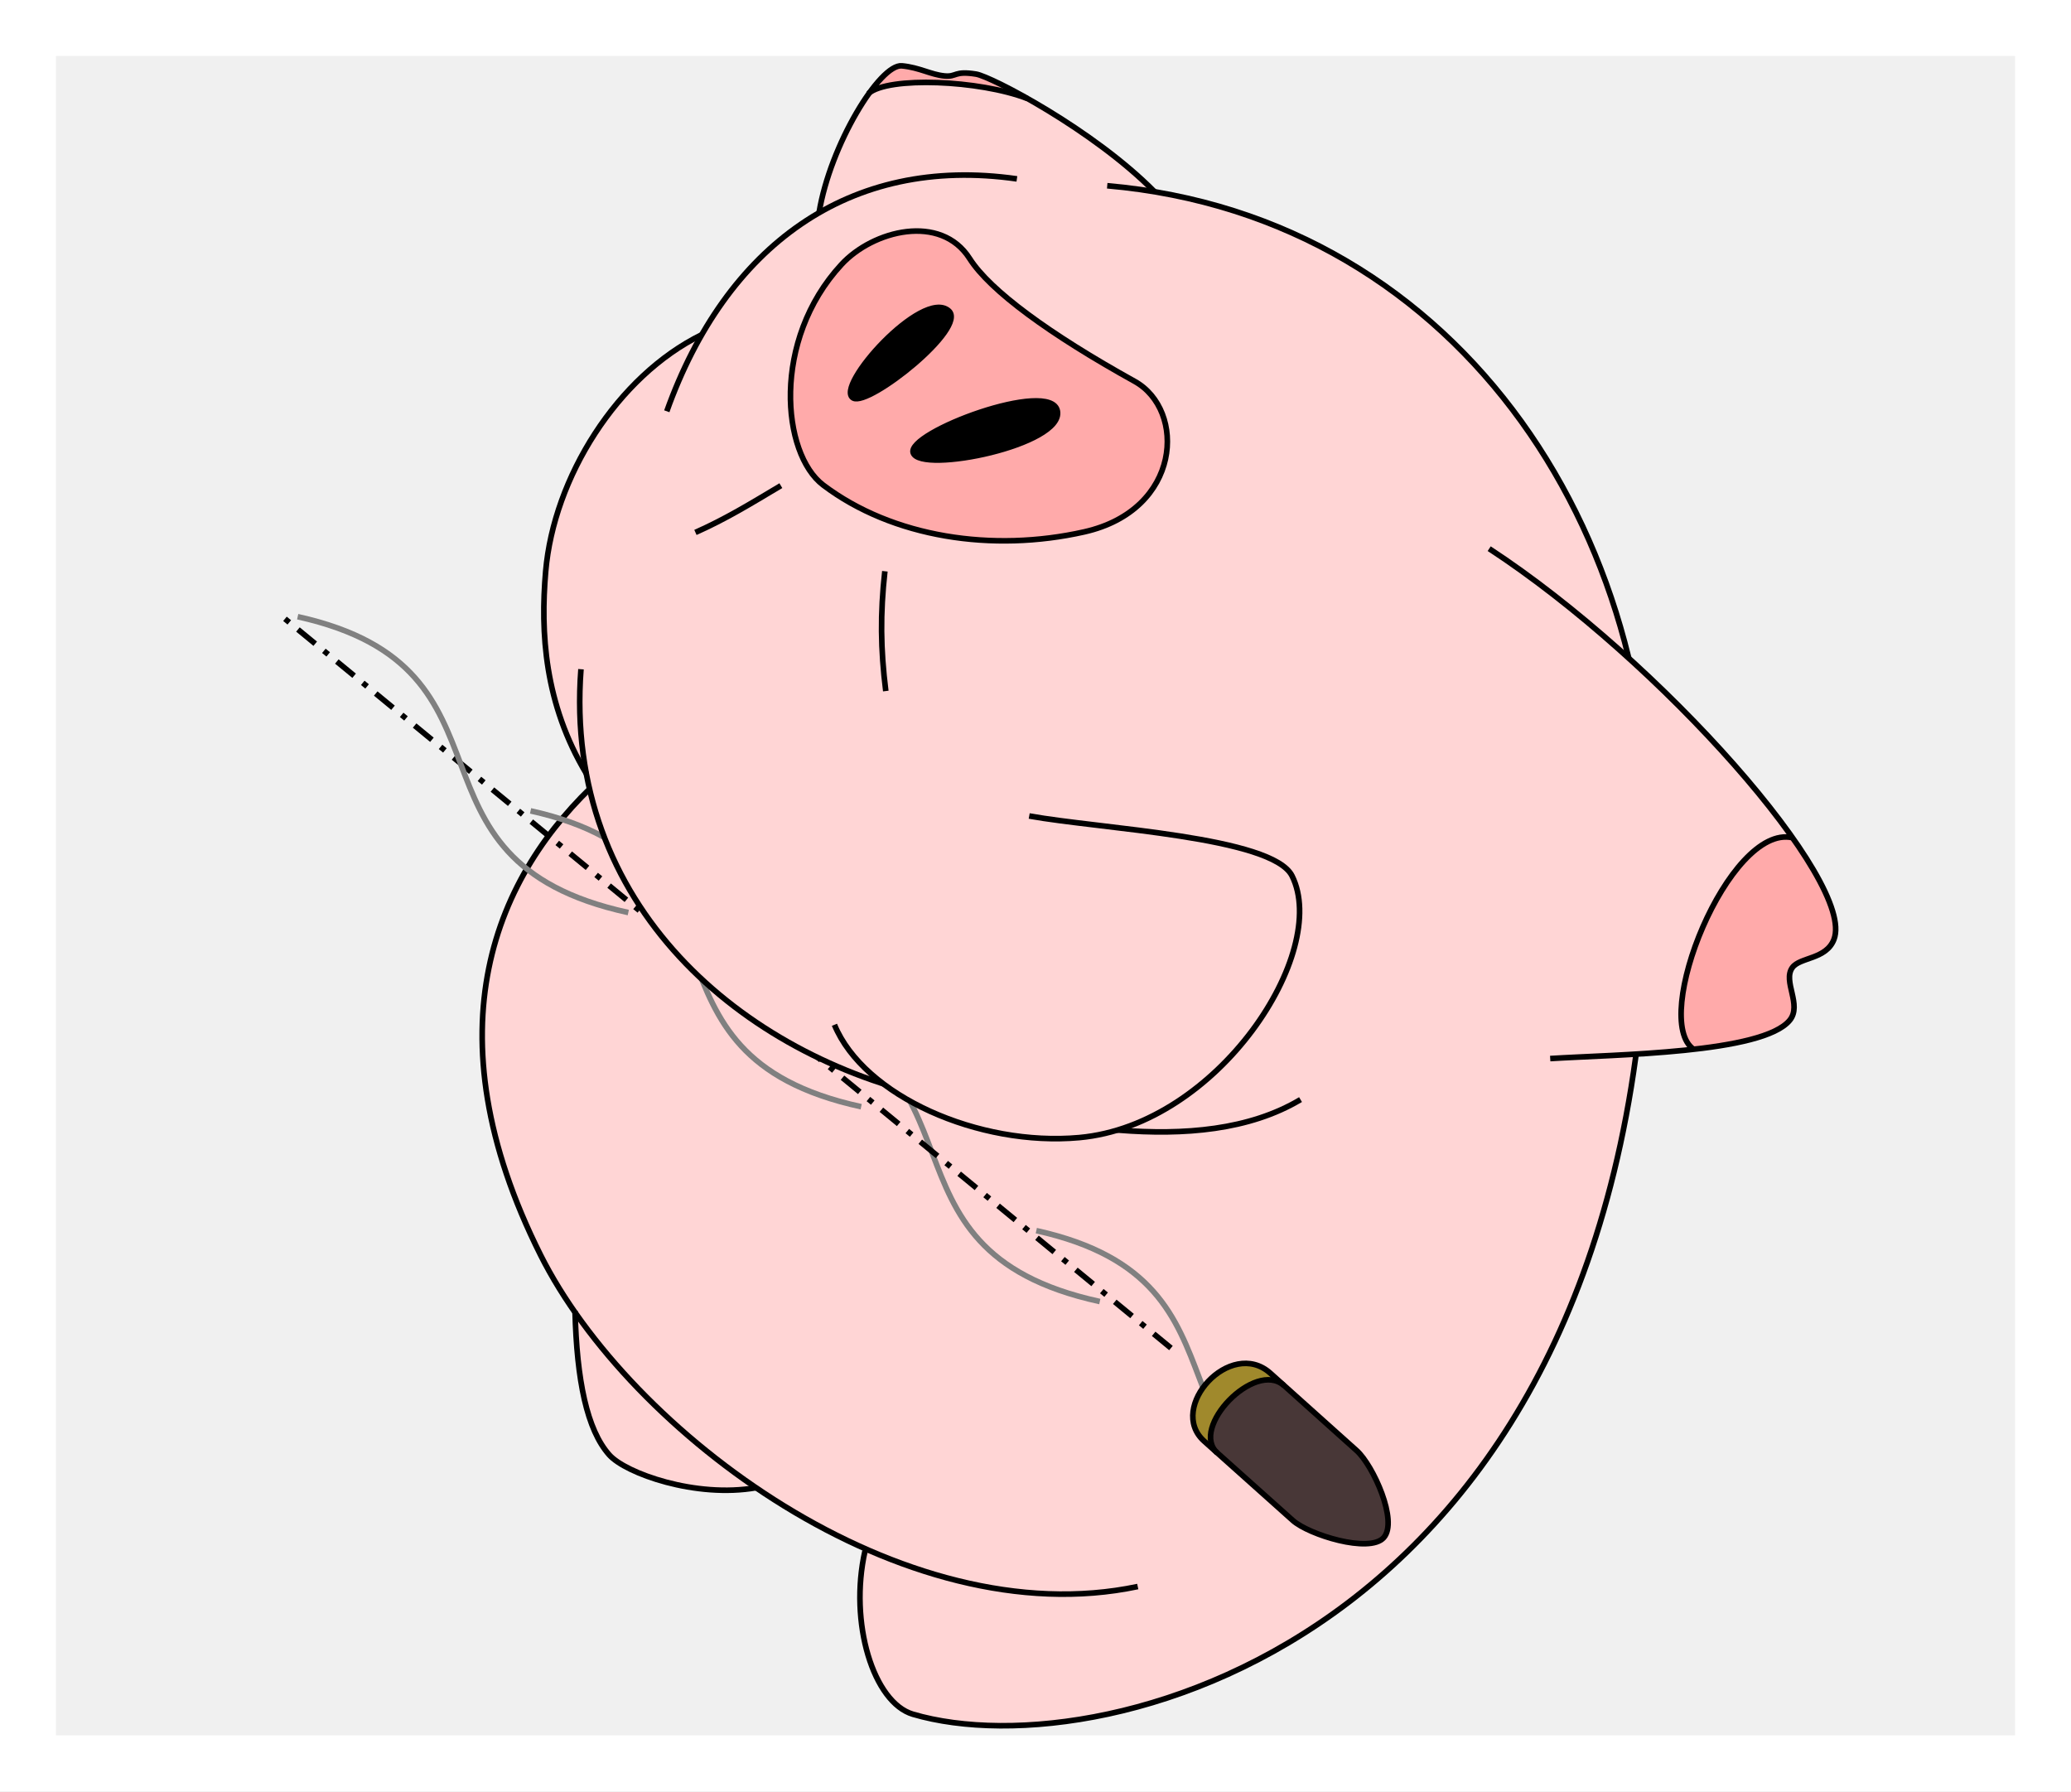
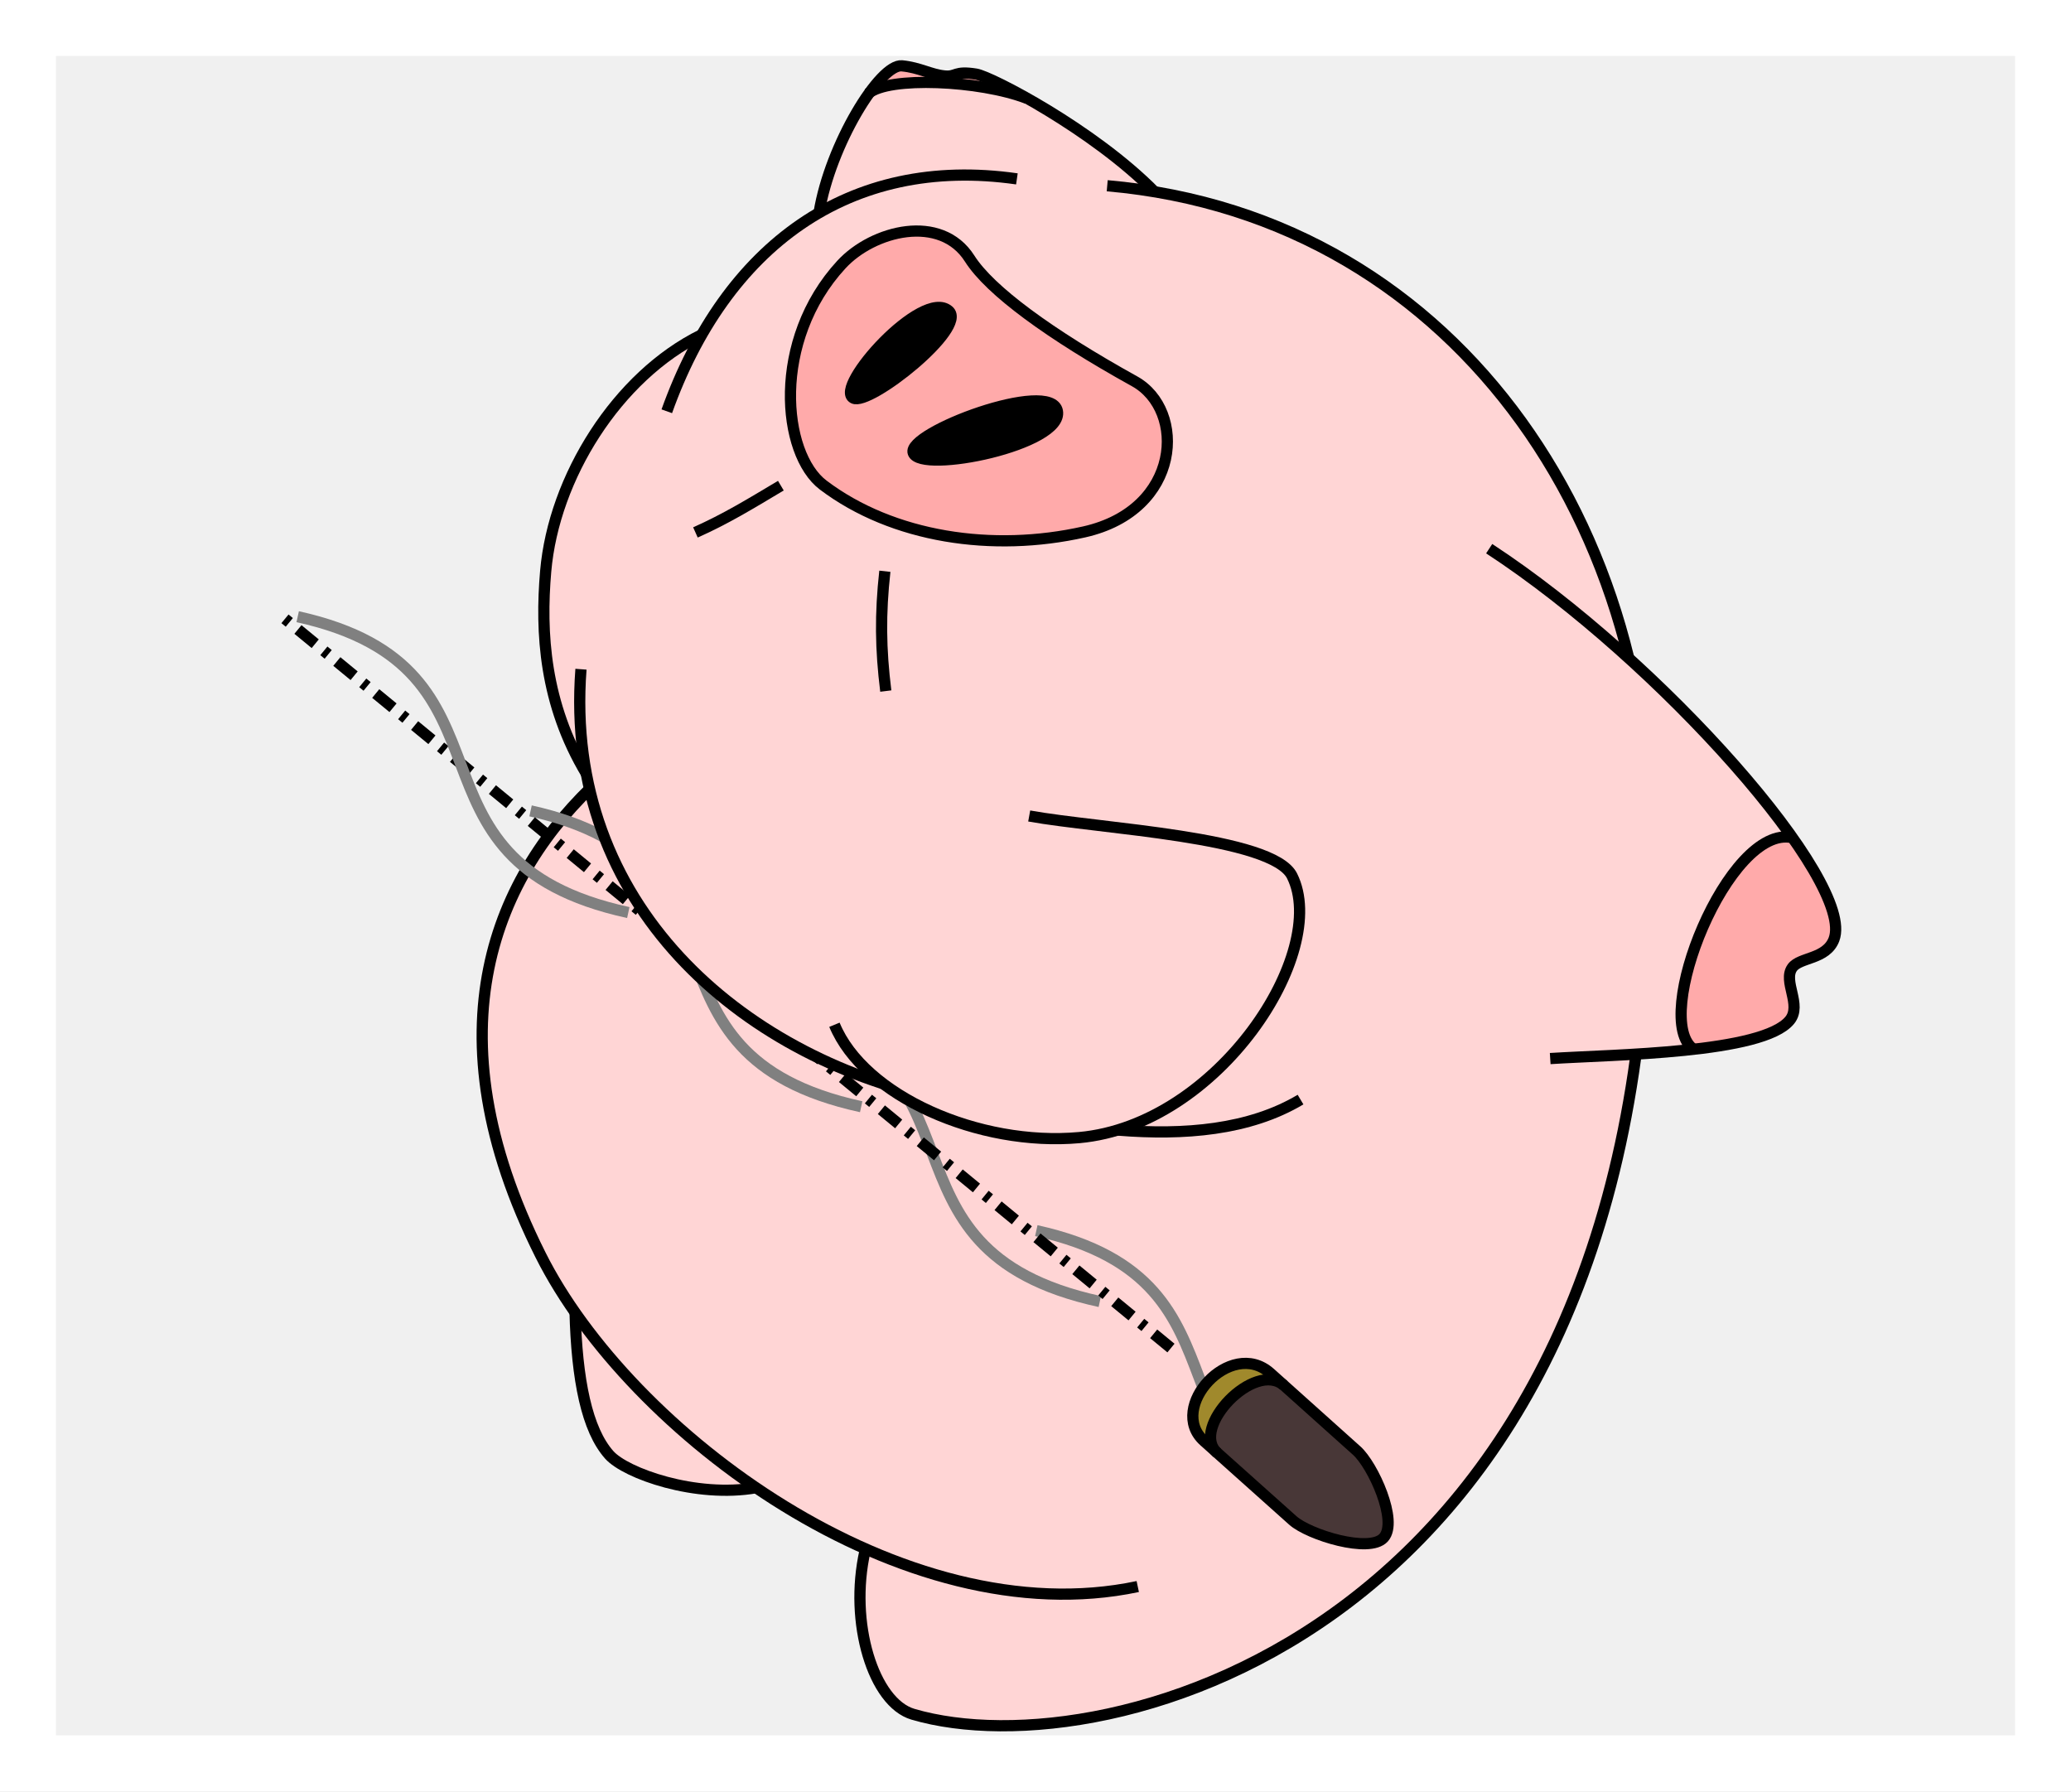
<svg xmlns="http://www.w3.org/2000/svg" xmlns:xlink="http://www.w3.org/1999/xlink" width="370" height="320" id="svg2" version="1.1" enable-background="new">
  <defs id="defs4">
    <linearGradient id="linearGradient12499-5-3">
      <stop id="stop12501-0-8" offset="0" style="stop-color:#ffd5d5;stop-opacity:1;" />
      <stop id="stop12503-9-9" offset="1" style="stop-color:#ffd5d5;stop-opacity:0;" />
    </linearGradient>
    <linearGradient id="linearGradient12499-5">
      <stop id="stop12501-0" offset="0" style="stop-color:#ffd5d5;stop-opacity:1;" />
      <stop id="stop12503-9" offset="1" style="stop-color:#ffd5d5;stop-opacity:0;" />
    </linearGradient>
    <linearGradient id="linearGradient12499-8">
      <stop id="stop12501-6" offset="0" style="stop-color:#ffd5d5;stop-opacity:1;" />
      <stop id="stop12503-0" offset="1" style="stop-color:#ffd5d5;stop-opacity:0;" />
    </linearGradient>
    <linearGradient gradientTransform="translate(0,-7)" gradientUnits="userSpaceOnUse" y2="78.526" x2="178.782" y1="135.026" x1="175.86" id="linearGradient12505-2" xlink:href="#linearGradient12499-8" />
    <linearGradient id="linearGradient12499-9">
      <stop id="stop12501-8" offset="0" style="stop-color:#ffd5d5;stop-opacity:1;" />
      <stop id="stop12503-6" offset="1" style="stop-color:#ffd5d5;stop-opacity:0;" />
    </linearGradient>
    <linearGradient gradientTransform="translate(0,-7)" gradientUnits="userSpaceOnUse" y2="78.526" x2="178.782" y1="135.026" x1="175.86" id="linearGradient12505-1" xlink:href="#linearGradient12499-9" />
    <linearGradient id="linearGradient12499">
      <stop id="stop12501" offset="0" style="stop-color:#ffd5d5;stop-opacity:1;" />
      <stop id="stop12503" offset="1" style="stop-color:#ffd5d5;stop-opacity:0;" />
    </linearGradient>
    <linearGradient xlink:href="#linearGradient12499" id="linearGradient4842" gradientUnits="userSpaceOnUse" gradientTransform="matrix(0.9832367,-0.1823339,0.1823339,0.9832367,74.73669,42.60225)" x1="175.86" y1="135.026" x2="180.123" y2="104.201" />
    <linearGradient xlink:href="#linearGradient12499-5" id="linearGradient4848" gradientUnits="userSpaceOnUse" gradientTransform="matrix(0.9958606,-0.09089341,0.09089341,0.9958606,90.23407,51.0497)" x1="184.389" y1="140.775" x2="178.004" y2="106.502" />
    <linearGradient xlink:href="#linearGradient12499-5-3" id="linearGradient4854" gradientUnits="userSpaceOnUse" gradientTransform="matrix(0.9985031,0.05469451,-0.05469451,0.9985031,114.0699,56.17685)" x1="186.741" y1="139.741" x2="168.636" y2="87.226" />
  </defs>
  <g id="layer2" style="display:none">
    <path style="fill:none;stroke:#0000ff;stroke-width:1px;stroke-linecap:butt;stroke-linejoin:miter;stroke-opacity:1" d="M 10,310 360,10" id="path3025" />
    <path style="fill:none;stroke:#0000ff;stroke-width:1px;stroke-linecap:butt;stroke-linejoin:miter;stroke-opacity:1" d="M 10,10 360,310" id="path3027" />
    <path style="fill:none;stroke:#ff0000;stroke-width:1px;stroke-linecap:butt;stroke-linejoin:miter;stroke-opacity:1;display:inline" d="m 10,0 0,320" id="path3006" />
    <path style="fill:none;stroke:#ff0000;stroke-width:1px;stroke-linecap:butt;stroke-linejoin:miter;stroke-opacity:1;display:inline" d="m 360,0 0,320" id="path3010" />
    <path style="fill:none;stroke:#ff0000;stroke-width:1px;stroke-linecap:butt;stroke-linejoin:miter;stroke-opacity:1;display:inline" d="M 0,10 370,10" id="path3016" />
    <path transform="translate(84.7158,27.7117)" style="fill:none;stroke:#ff0000;stroke-width:1px;stroke-linecap:butt;stroke-linejoin:miter;stroke-opacity:1;display:inline" d="m -84.716,282.288 370,0" id="path3018" />
  </g>
  <g id="layer11" style="display:inline">
    <path id="path6284-6" d="m 163.13,306.2 c -7.104,-1.895 -11.419,-16.307 -8.648,-29.471 -22.666,-10.265 -46.723,-30.526 -57.9,-52.522 -17.91,-35.246 -11.454,-65.21 10.63,-85.059 L 146.256,38.104 c 1.565,-10.803 10.13,-26.812 14.88,-26.334 3.176,0.32 5.409,1.645 7.324,1.854 2.21,0.242 1.888,-1.384 5.858,-0.745 2.677,0.43 24.762,12.405 32.015,21.4 20.21,2.528 50.814,16.52 68.127,44.865 13.308,21.789 21.346,44.799 19.947,80.904 -1.246,32.147 -6.594,69.654 -30.222,102.699 -19.832,27.735 -64.048,53.323 -101.053,43.453 z" style="fill:#ffd5d5;stroke:none" />
    <g id="layer2-1" style="display:none" transform="matrix(-0.665694,0.7462248,-0.7462248,-0.665694,439.7022,142.209)">
      <path style="fill:none;stroke:#0000ff;stroke-width:1px;stroke-linecap:butt;stroke-linejoin:miter;stroke-opacity:1" d="M 10.004,310 359.996,10.004" id="path3025-4" />
      <path style="fill:none;stroke:#0000ff;stroke-width:1px;stroke-linecap:butt;stroke-linejoin:miter;stroke-opacity:1" d="M 10.004,10 359.996,310.004" id="path3027-2" />
      <path style="fill:none;stroke:#ff0000;stroke-width:1px;stroke-linecap:butt;stroke-linejoin:miter;stroke-opacity:1;display:inline" d="M 9.997,-0.001 10,320" id="path3006-3" />
      <path style="fill:none;stroke:#ff0000;stroke-width:1px;stroke-linecap:butt;stroke-linejoin:miter;stroke-opacity:1;display:inline" d="M 360.004,0.004 359.996,319.996" id="path3010-2" />
      <path style="fill:none;stroke:#ff0000;stroke-width:1px;stroke-linecap:butt;stroke-linejoin:miter;stroke-opacity:1;display:inline" d="M 0,10 370,10" id="path3016-2" />
      <path transform="translate(84.7158,27.7117)" style="fill:none;stroke:#ff0000;stroke-width:1px;stroke-linecap:butt;stroke-linejoin:miter;stroke-opacity:1;display:inline" d="m -84.715,282.291 370.003,-0.003" id="path3018-1" />
    </g>
-     <path id="path6292" d="m 102.733,234.212 c 0.316,12.386 2.122,21.189 6.114,25.686 2.93,3.301 15.483,7.77 26.261,5.865" style="fill:#ffd5d5;stroke:#000000;stroke-width:1;stroke-linecap:butt;stroke-linejoin:miter;stroke-opacity:1" />
-     <path id="path6290" d="m 203.268,283.42 c -42,8.882 -90.776,-27.458 -106.694,-59.224 -20.156,-40.222 -8.072,-67.952 10.702,-85.098" style="fill:none;stroke:#000000;stroke-width:1;stroke-linecap:butt;stroke-linejoin:miter;stroke-opacity:1" />
+     <path id="path6292" d="m 102.733,234.212 c 0.316,12.386 2.122,21.189 6.114,25.686 2.93,3.301 15.483,7.77 26.261,5.865" style="fill:#ffd5d5;stroke:#000000;stroke-width:2;stroke-linecap:butt;stroke-linejoin:miter;stroke-opacity:1" />
+     <path id="path6290" d="m 203.268,283.42 c -42,8.882 -90.776,-27.458 -106.694,-59.224 -20.156,-40.222 -8.072,-67.952 10.702,-85.098" style="fill:none;stroke:#000000;stroke-width:2;stroke-linecap:butt;stroke-linejoin:miter;stroke-opacity:1" />
    <path style="fill:#ffaaaa;stroke:none;display:inline" d="m 155.186,16.677 c 0.795,-1.781 3.988,-5.43 6.011,-5.2 3.172,0.36 5.135,1.569 7.617,1.806 2.213,0.211 1.689,-1.111 5.633,-0.329 1.63,0.323 6.306,2.821 9.033,4.601 -8.334,-2.678 -22.234,-3.976 -28.294,-0.878 z" id="path6000" />
-     <path style="fill:none;stroke:#000000;stroke-width:1;stroke-linecap:butt;stroke-linejoin:miter;stroke-opacity:1" d="m 146.334,37.995 c 1.985,-12.132 10.864,-26.614 14.804,-26.234 3.177,0.306 5.135,1.569 7.617,1.806 2.213,0.211 1.663,-0.968 5.633,-0.329 2.677,0.43 20.903,9.885 31.904,21.042" id="path6002" />
-     <path style="fill:none;stroke:#000000;stroke-width:1;stroke-linecap:butt;stroke-linejoin:miter;stroke-opacity:1" d="m 197.813,33.181 c 63.889,5.586 101.244,64.507 96.576,126.817 -2.383,131.378 -96.404,156.504 -131.282,146.236 -7.053,-2.076 -11.48,-16.344 -8.562,-29.193" id="path6004" />
+     <path style="fill:none;stroke:#000000;stroke-width:2;stroke-linecap:butt;stroke-linejoin:miter;stroke-opacity:1" d="m 146.334,37.995 c 1.985,-12.132 10.864,-26.614 14.804,-26.234 3.177,0.306 5.135,1.569 7.617,1.806 2.213,0.211 1.663,-0.968 5.633,-0.329 2.677,0.43 20.903,9.885 31.904,21.042" id="path6002" />
+     <path style="fill:none;stroke:#000000;stroke-width:2;stroke-linecap:butt;stroke-linejoin:miter;stroke-opacity:1" d="m 197.813,33.181 c 63.889,5.586 101.244,64.507 96.576,126.817 -2.383,131.378 -96.404,156.504 -131.282,146.236 -7.053,-2.076 -11.48,-16.344 -8.562,-29.193" id="path6004" />
    <path style="fill:#ffd5d5;stroke:none" d="m 266.122,98.024 c 30.624,20.012 65.516,59.585 61.598,69.794 -1.382,3.601 -6.076,3.149 -7.442,5.044 -1.765,2.448 1.785,6.646 -0.456,9.4 -4.82,5.927 -31.077,6.109 -42.799,6.849" id="path6006" />
    <path style="fill:#ffaaaa;stroke:none;display:inline" d="m 320.207,149.603 c 3.533,4.377 9.264,14.199 7.457,18.184 -1.593,3.513 -6.076,3.149 -7.442,5.044 -1.765,2.448 1.786,6.646 -0.456,9.4 -2.819,3.464 -14.814,5.092 -17.162,5.215 -8.009,-5.908 6.489,-40.066 17.602,-37.843 z" id="path6008" />
-     <path style="fill:none;stroke:#000000;stroke-width:1;stroke-linecap:butt;stroke-linejoin:miter;stroke-opacity:1" d="m 266.055,98.016 c 30.624,20.012 65.516,59.585 61.598,69.794 -1.382,3.601 -6.076,3.149 -7.442,5.044 -1.765,2.448 1.785,6.646 -0.456,9.4 -4.82,5.927 -31.077,6.109 -42.799,6.849" id="path6010" />
-     <path style="fill:none;stroke:#000000;stroke-width:1;stroke-linecap:butt;stroke-linejoin:miter;stroke-opacity:1" d="M 320.219,149.643 C 308.871,147.148 294.779,182.112 302.611,187.473" id="path6026" />
-     <path style="fill:none;stroke:#000000;stroke-width:1;stroke-linecap:butt;stroke-linejoin:miter;stroke-opacity:1" d="m 155.151,16.707 c 3.541,-3.098 19.882,-2.394 28.351,0.881" id="path6028" />
+     <path style="fill:none;stroke:#000000;stroke-width:2;stroke-linecap:butt;stroke-linejoin:miter;stroke-opacity:1" d="m 266.055,98.016 c 30.624,20.012 65.516,59.585 61.598,69.794 -1.382,3.601 -6.076,3.149 -7.442,5.044 -1.765,2.448 1.785,6.646 -0.456,9.4 -4.82,5.927 -31.077,6.109 -42.799,6.849" id="path6010" />
+     <path style="fill:none;stroke:#000000;stroke-width:2;stroke-linecap:butt;stroke-linejoin:miter;stroke-opacity:1" d="M 320.219,149.643 C 308.871,147.148 294.779,182.112 302.611,187.473" id="path6026" />
+     <path style="fill:none;stroke:#000000;stroke-width:2;stroke-linecap:butt;stroke-linejoin:miter;stroke-opacity:1" d="m 155.151,16.707 c 3.541,-3.098 19.882,-2.394 28.351,0.881" id="path6028" />
  </g>
  <g id="layer1" style="display:inline">
-     <path id="path4641-5" d="m 94.789,144.854 c 42.016,9.289 16.03,43.494 59.068,52.852" style="fill:none;stroke:#808080;stroke-width:1px;stroke-linecap:butt;stroke-linejoin:miter;stroke-opacity:1;display:inline" />
-     <path id="path4641-5-1" d="m 137.421,179.655 c 42.016,9.289 16.03,43.494 59.068,52.852" style="fill:none;stroke:#808080;stroke-width:1px;stroke-linecap:butt;stroke-linejoin:miter;stroke-opacity:1;display:inline" />
-     <path id="path4641-5-8" d="m 185.144,219.842 c 42.016,9.289 16.03,43.494 59.068,52.852" style="fill:none;stroke:#808080;stroke-width:1px;stroke-linecap:butt;stroke-linejoin:miter;stroke-opacity:1;display:inline" />
-     <path id="path5988" d="M 209.2,240.816 50.18,109.944" style="fill:none;stroke:#000000;stroke-width:1;stroke-linecap:butt;stroke-linejoin:miter;stroke-miterlimit:4;stroke-opacity:1;stroke-dasharray:4, 2, 1, 2;stroke-dashoffset:0;display:inline" />
-     <path id="path4641-5-7" d="m 53.184,110.166 c 42.016,9.289 16.03,43.494 59.068,52.852" style="fill:none;stroke:#808080;stroke-width:1px;stroke-linecap:butt;stroke-linejoin:miter;stroke-opacity:1;display:inline" />
+     <path id="path4641-5" d="m 94.789,144.854 c 42.016,9.289 16.03,43.494 59.068,52.852" style="fill:none;stroke:#808080;stroke-width:2;stroke-linecap:butt;stroke-linejoin:miter;stroke-opacity:1;display:inline" />
+     <path id="path4641-5-1" d="m 137.421,179.655 c 42.016,9.289 16.03,43.494 59.068,52.852" style="fill:none;stroke:#808080;stroke-width:2;stroke-linecap:butt;stroke-linejoin:miter;stroke-opacity:1;display:inline" />
+     <path id="path4641-5-8" d="m 185.144,219.842 c 42.016,9.289 16.03,43.494 59.068,52.852" style="fill:none;stroke:#808080;stroke-width:2;stroke-linecap:butt;stroke-linejoin:miter;stroke-opacity:1;display:inline" />
+     <path id="path5988" d="M 209.2,240.816 50.18,109.944" style="fill:none;stroke:#000000;stroke-width:2;stroke-linecap:butt;stroke-linejoin:miter;stroke-miterlimit:4;stroke-opacity:1;stroke-dasharray:4, 2, 1, 2;stroke-dashoffset:0;display:inline" />
+     <path id="path4641-5-7" d="m 53.184,110.166 c 42.016,9.289 16.03,43.494 59.068,52.852" style="fill:none;stroke:#808080;stroke-width:2;stroke-linecap:butt;stroke-linejoin:miter;stroke-opacity:1;display:inline" />
    <path id="path6312-4" d="m 215.197,257.596 c -6.678,-5.97 4.733,-18.497 11.832,-12.133 l 15.421,13.824 c 2.942,2.638 7.46,12.637 4.827,15.558 -2.551,2.829 -13.365,-0.515 -16.228,-3.075 z" style="fill:#483737;stroke:none;display:inline" />
    <path id="path6314-1" d="m 217.433,259.639 c -5.016,-4.489 6.698,-16.652 11.896,-12.064 0,0 -1.981,-1.782 -2.429,-2.191 -7.038,-6.431 -18.485,6.135 -11.832,12.133 1.007,0.908 2.365,2.122 2.365,2.122 z" style="fill:#a0892c;stroke:none;display:inline" />
-     <path id="path6312" d="m 215.127,257.445 c -6.678,-5.97 4.733,-18.497 11.832,-12.133 l 15.421,13.824 c 2.942,2.638 7.46,12.637 4.827,15.558 -2.551,2.829 -13.365,-0.515 -16.228,-3.075 z" style="fill:none;stroke:#000000;stroke-width:1;stroke-linecap:butt;stroke-linejoin:miter;stroke-opacity:1;display:inline" />
-     <path id="path6314" d="m 217.492,259.568 c -5.016,-4.489 6.698,-16.652 11.896,-12.064" style="fill:none;stroke:#000000;stroke-width:1;stroke-linecap:butt;stroke-linejoin:miter;stroke-opacity:1;display:inline" />
+     <path id="path6312" d="m 215.127,257.445 c -6.678,-5.97 4.733,-18.497 11.832,-12.133 l 15.421,13.824 c 2.942,2.638 7.46,12.637 4.827,15.558 -2.551,2.829 -13.365,-0.515 -16.228,-3.075 z" style="fill:none;stroke:#000000;stroke-width:2;stroke-linecap:butt;stroke-linejoin:miter;stroke-opacity:1;display:inline" />
+     <path id="path6314" d="m 217.492,259.568 c -5.016,-4.489 6.698,-16.652 11.896,-12.064" style="fill:none;stroke:#000000;stroke-width:2;stroke-linecap:butt;stroke-linejoin:miter;stroke-opacity:1;display:inline" />
  </g>
  <g id="layer3" style="display:inline">
    <path style="fill:#ffd5d5;stroke:none;display:inline" d="m 232.338,196.404 c -14.688,11.062 -49.935,2.856 -65.528,-0.347 -30.066,-6.177 -58.688,-30.84 -62.03,-57.818 -6.237,-8.191 -8.808,-25.293 -7.294,-36.169 3.148,-22.624 14.595,-34.848 27.889,-42.288 9.929,-19.987 36.64,-32.873 56.284,-27.853 46.037,14.994 74.292,82.302 50.679,164.475 z" id="path5994" />
-     <path style="fill:none;stroke:#000000;stroke-width:1;stroke-linecap:butt;stroke-linejoin:miter;stroke-opacity:1;display:inline" d="M 104.774,138.236 C 97.256,125.678 96.545,113.006 97.49,102.066 98.936,85.33 110.243,67.216 125.393,59.781" id="path5996" />
-     <path style="fill:none;stroke:#000000;stroke-width:1;stroke-linecap:butt;stroke-linejoin:miter;stroke-opacity:1;display:inline" d="M 119.127,73.47 C 129.642,44.046 151.625,27.643 181.676,31.956" id="path5998" />
-     <path style="fill:#ffaaaa;stroke:#000000;stroke-width:1;stroke-linecap:butt;stroke-linejoin:miter;stroke-opacity:1;display:inline" d="m 147.075,86.655 c 12.417,9.385 30.262,12.049 46.626,8.364 17.435,-3.926 18.268,-21.766 8.999,-26.903 -15.189,-8.418 -25.836,-16.211 -29.465,-21.923 -5.154,-8.112 -17.255,-5.069 -22.912,1.065 -12.525,13.581 -10.645,33.806 -3.248,39.397 z" id="path6014" />
-     <path style="fill:none;stroke:#000000;stroke-width:1;stroke-linecap:butt;stroke-linejoin:miter;stroke-opacity:1;display:inline" d="m 158.253,123.45 c -0.934,-7.521 -1.01,-13.775 -0.166,-21.401" id="path6016" />
-     <path style="fill:none;stroke:#000000;stroke-width:1;stroke-linecap:butt;stroke-linejoin:miter;stroke-opacity:1;display:inline" d="m 124.244,95.113 c 5.437,-2.421 9.678,-5.023 15.263,-8.355" id="path6018" />
-     <path style="fill:#000000;stroke:#000000;stroke-width:1;stroke-linecap:butt;stroke-linejoin:miter;stroke-opacity:1;display:inline" d="m 163.159,80.917 c 1.414,3.75 26.871,-1.433 25.752,-7.478 -1.08,-5.835 -27.106,3.885 -25.752,7.478 z" id="path6020" />
-     <path style="fill:#000000;stroke:#000000;stroke-width:1;stroke-linecap:butt;stroke-linejoin:miter;stroke-opacity:1;display:inline" d="m 152.463,71.116 c 2.799,1.488 20.512,-12.575 17.02,-15.599 -4.686,-4.058 -20.591,13.7 -17.02,15.599 z" id="path6022" />
-     <path style="fill:none;stroke:#000000;stroke-width:1;stroke-linecap:butt;stroke-linejoin:miter;stroke-opacity:1;display:inline" d="m 232.35,196.432 c -18.292,10.924 -46.639,3.747 -65.534,-0.381 -33.922,-7.411 -66.243,-34.124 -63.021,-76.503" id="path6024" />
-     <path style="fill:#ffd5d5;stroke:#000000;stroke-width:1;stroke-linecap:butt;stroke-linejoin:miter;stroke-opacity:1;display:inline" d="m 149.079,183.066 c 5.261,12.754 25.831,21.78 43.739,20.155 24.891,-2.259 44.829,-33.125 38.015,-46.751 -3.504,-7.007 -34.242,-8.397 -46.958,-10.702" id="path6030" />
+     <path style="fill:none;stroke:#000000;stroke-width:2;stroke-linecap:butt;stroke-linejoin:miter;stroke-opacity:1;display:inline" d="M 104.774,138.236 C 97.256,125.678 96.545,113.006 97.49,102.066 98.936,85.33 110.243,67.216 125.393,59.781" id="path5996" />
+     <path style="fill:none;stroke:#000000;stroke-width:2;stroke-linecap:butt;stroke-linejoin:miter;stroke-opacity:1;display:inline" d="M 119.127,73.47 C 129.642,44.046 151.625,27.643 181.676,31.956" id="path5998" />
+     <path style="fill:#ffaaaa;stroke:#000000;stroke-width:2;stroke-linecap:butt;stroke-linejoin:miter;stroke-opacity:1;display:inline" d="m 147.075,86.655 c 12.417,9.385 30.262,12.049 46.626,8.364 17.435,-3.926 18.268,-21.766 8.999,-26.903 -15.189,-8.418 -25.836,-16.211 -29.465,-21.923 -5.154,-8.112 -17.255,-5.069 -22.912,1.065 -12.525,13.581 -10.645,33.806 -3.248,39.397 z" id="path6014" />
+     <path style="fill:none;stroke:#000000;stroke-width:2;stroke-linecap:butt;stroke-linejoin:miter;stroke-opacity:1;display:inline" d="m 158.253,123.45 c -0.934,-7.521 -1.01,-13.775 -0.166,-21.401" id="path6016" />
+     <path style="fill:none;stroke:#000000;stroke-width:2;stroke-linecap:butt;stroke-linejoin:miter;stroke-opacity:1;display:inline" d="m 124.244,95.113 c 5.437,-2.421 9.678,-5.023 15.263,-8.355" id="path6018" />
+     <path style="fill:#000000;stroke:#000000;stroke-width:2;stroke-linecap:butt;stroke-linejoin:miter;stroke-opacity:1;display:inline" d="m 163.159,80.917 c 1.414,3.75 26.871,-1.433 25.752,-7.478 -1.08,-5.835 -27.106,3.885 -25.752,7.478 z" id="path6020" />
+     <path style="fill:#000000;stroke:#000000;stroke-width:2;stroke-linecap:butt;stroke-linejoin:miter;stroke-opacity:1;display:inline" d="m 152.463,71.116 c 2.799,1.488 20.512,-12.575 17.02,-15.599 -4.686,-4.058 -20.591,13.7 -17.02,15.599 z" id="path6022" />
+     <path style="fill:none;stroke:#000000;stroke-width:2;stroke-linecap:butt;stroke-linejoin:miter;stroke-opacity:1;display:inline" d="m 232.35,196.432 c -18.292,10.924 -46.639,3.747 -65.534,-0.381 -33.922,-7.411 -66.243,-34.124 -63.021,-76.503" id="path6024" />
+     <path style="fill:#ffd5d5;stroke:#000000;stroke-width:2;stroke-linecap:butt;stroke-linejoin:miter;stroke-opacity:1;display:inline" d="m 149.079,183.066 c 5.261,12.754 25.831,21.78 43.739,20.155 24.891,-2.259 44.829,-33.125 38.015,-46.751 -3.504,-7.007 -34.242,-8.397 -46.958,-10.702" id="path6030" />
  </g>
  <g id="layer7" style="display:inline">
    <path style="fill:#ffffff;stroke:none;display:inline" d="m 0,0 0,320 370,0 0,-320 -10,10 0,300 -350,0 0,-300 350,0 10,-10 z" id="path21072" />
  </g>
</svg>
